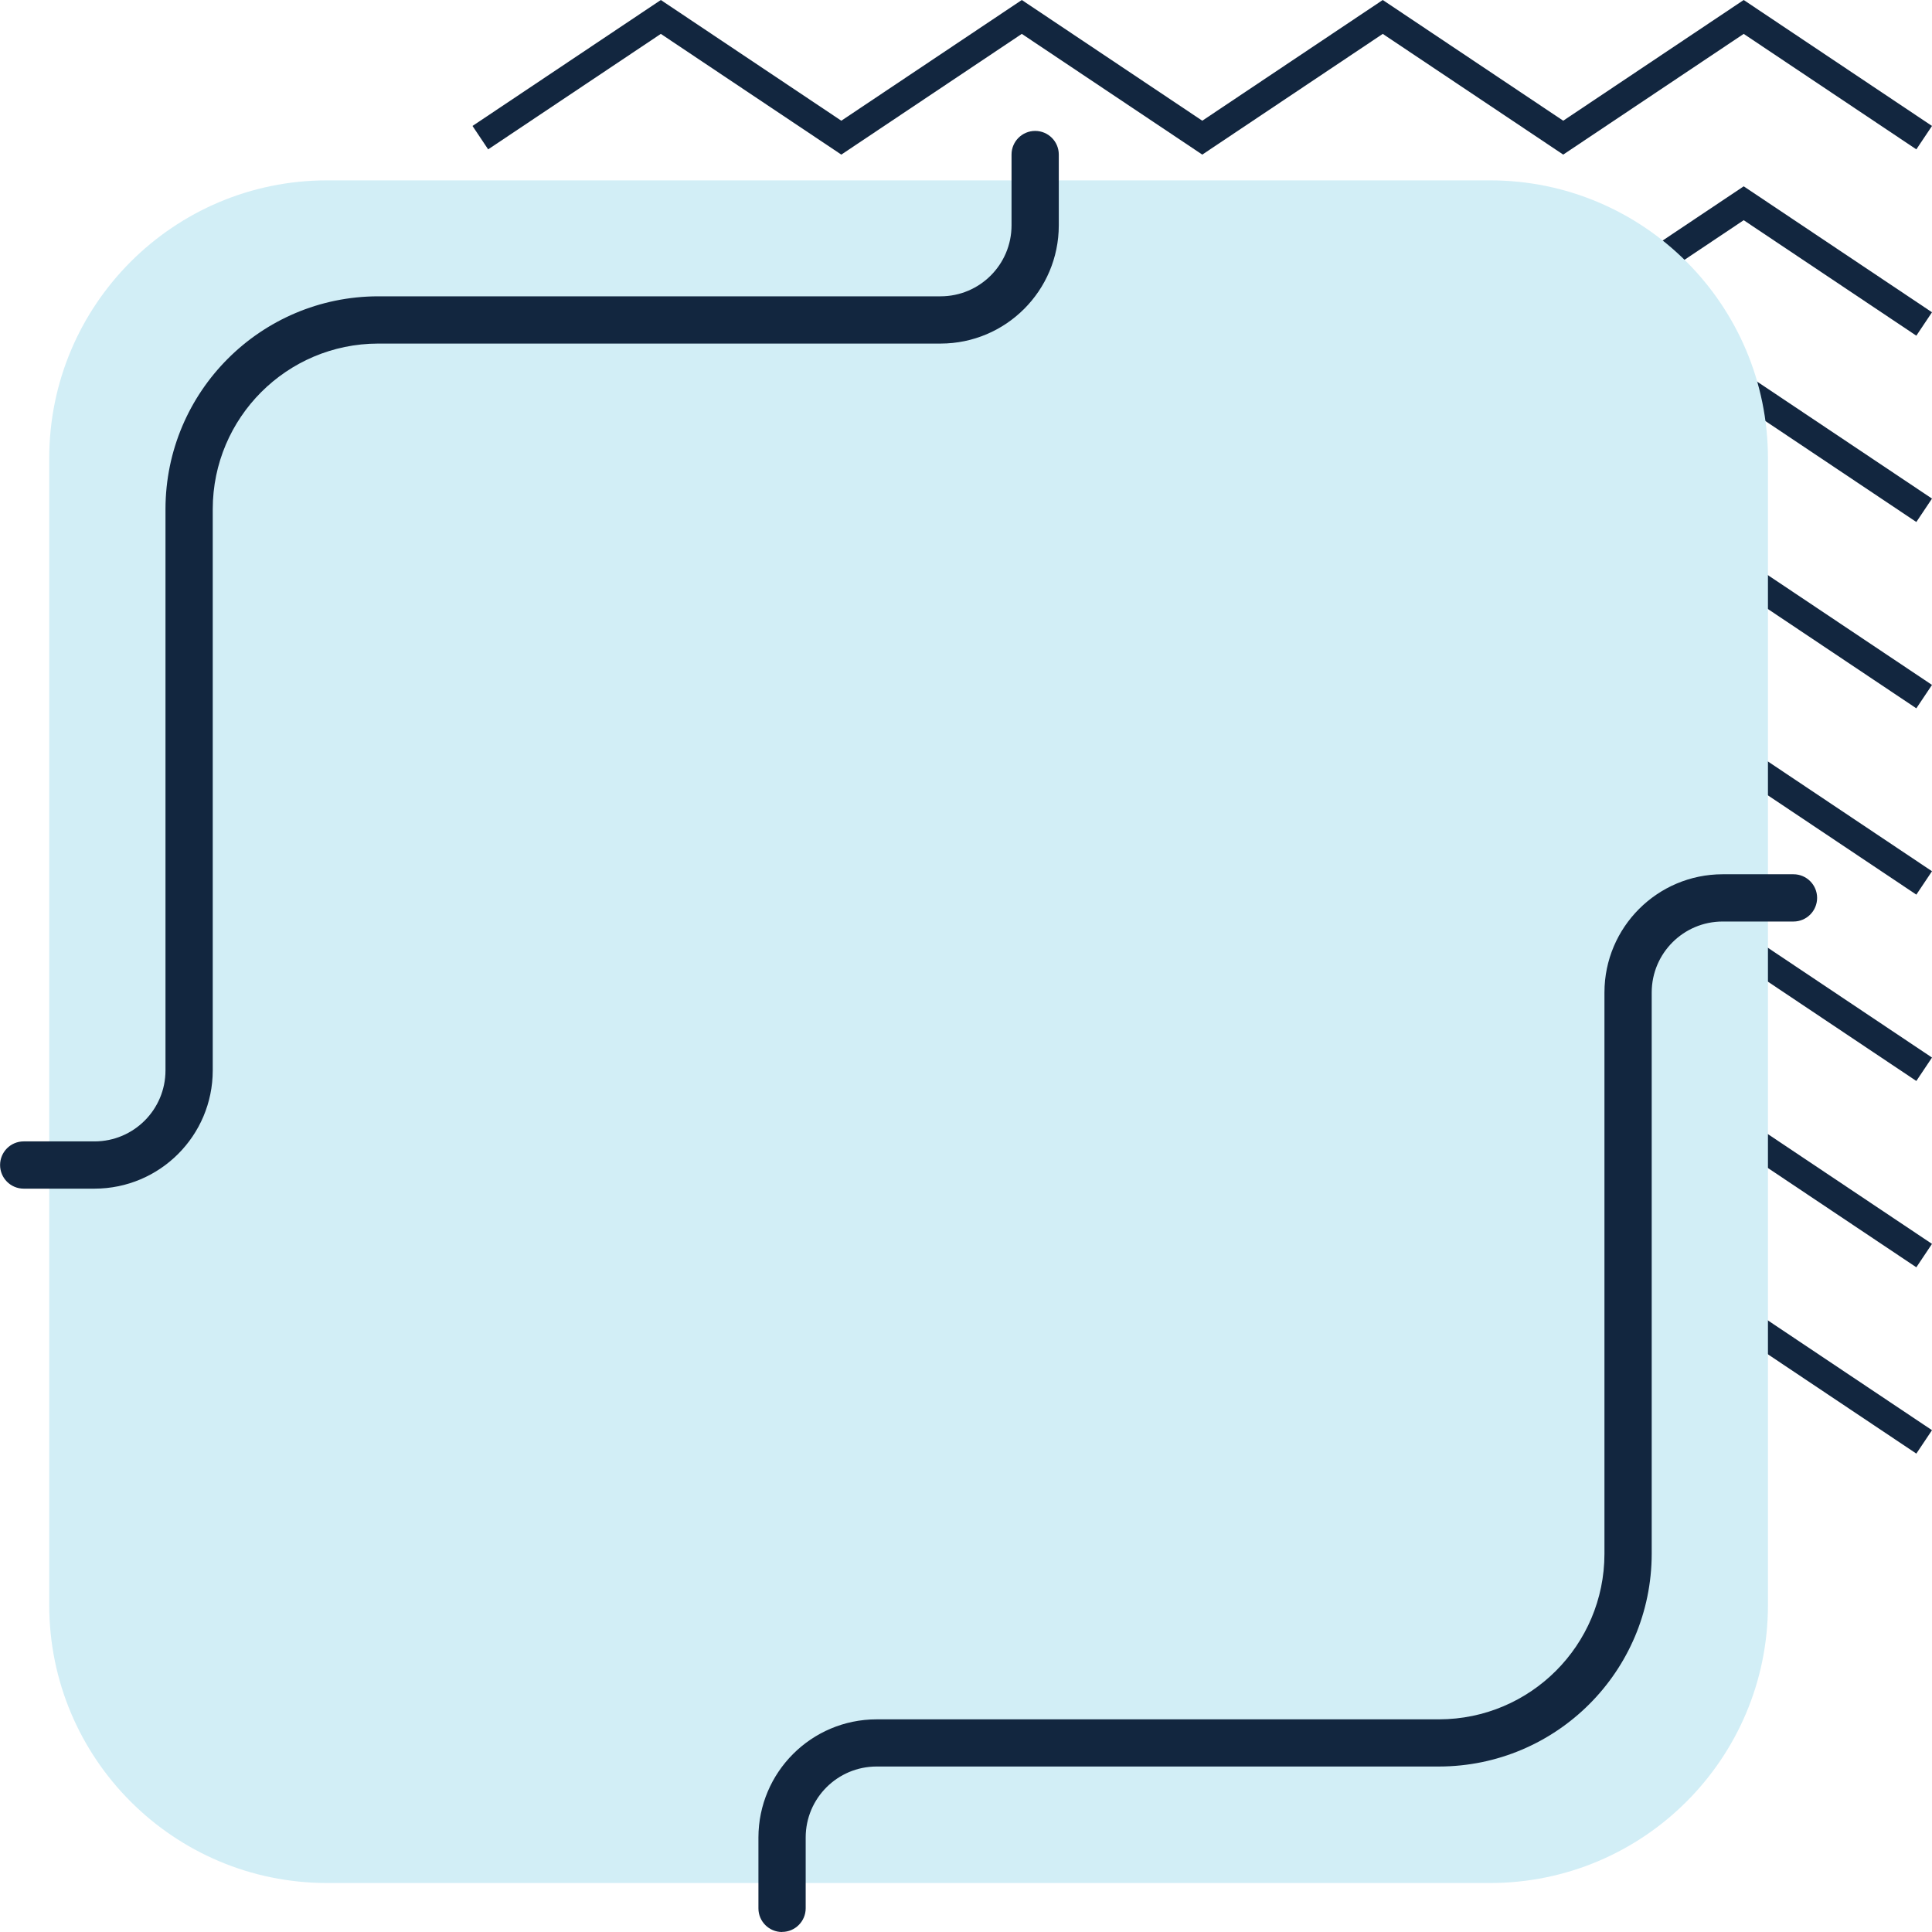
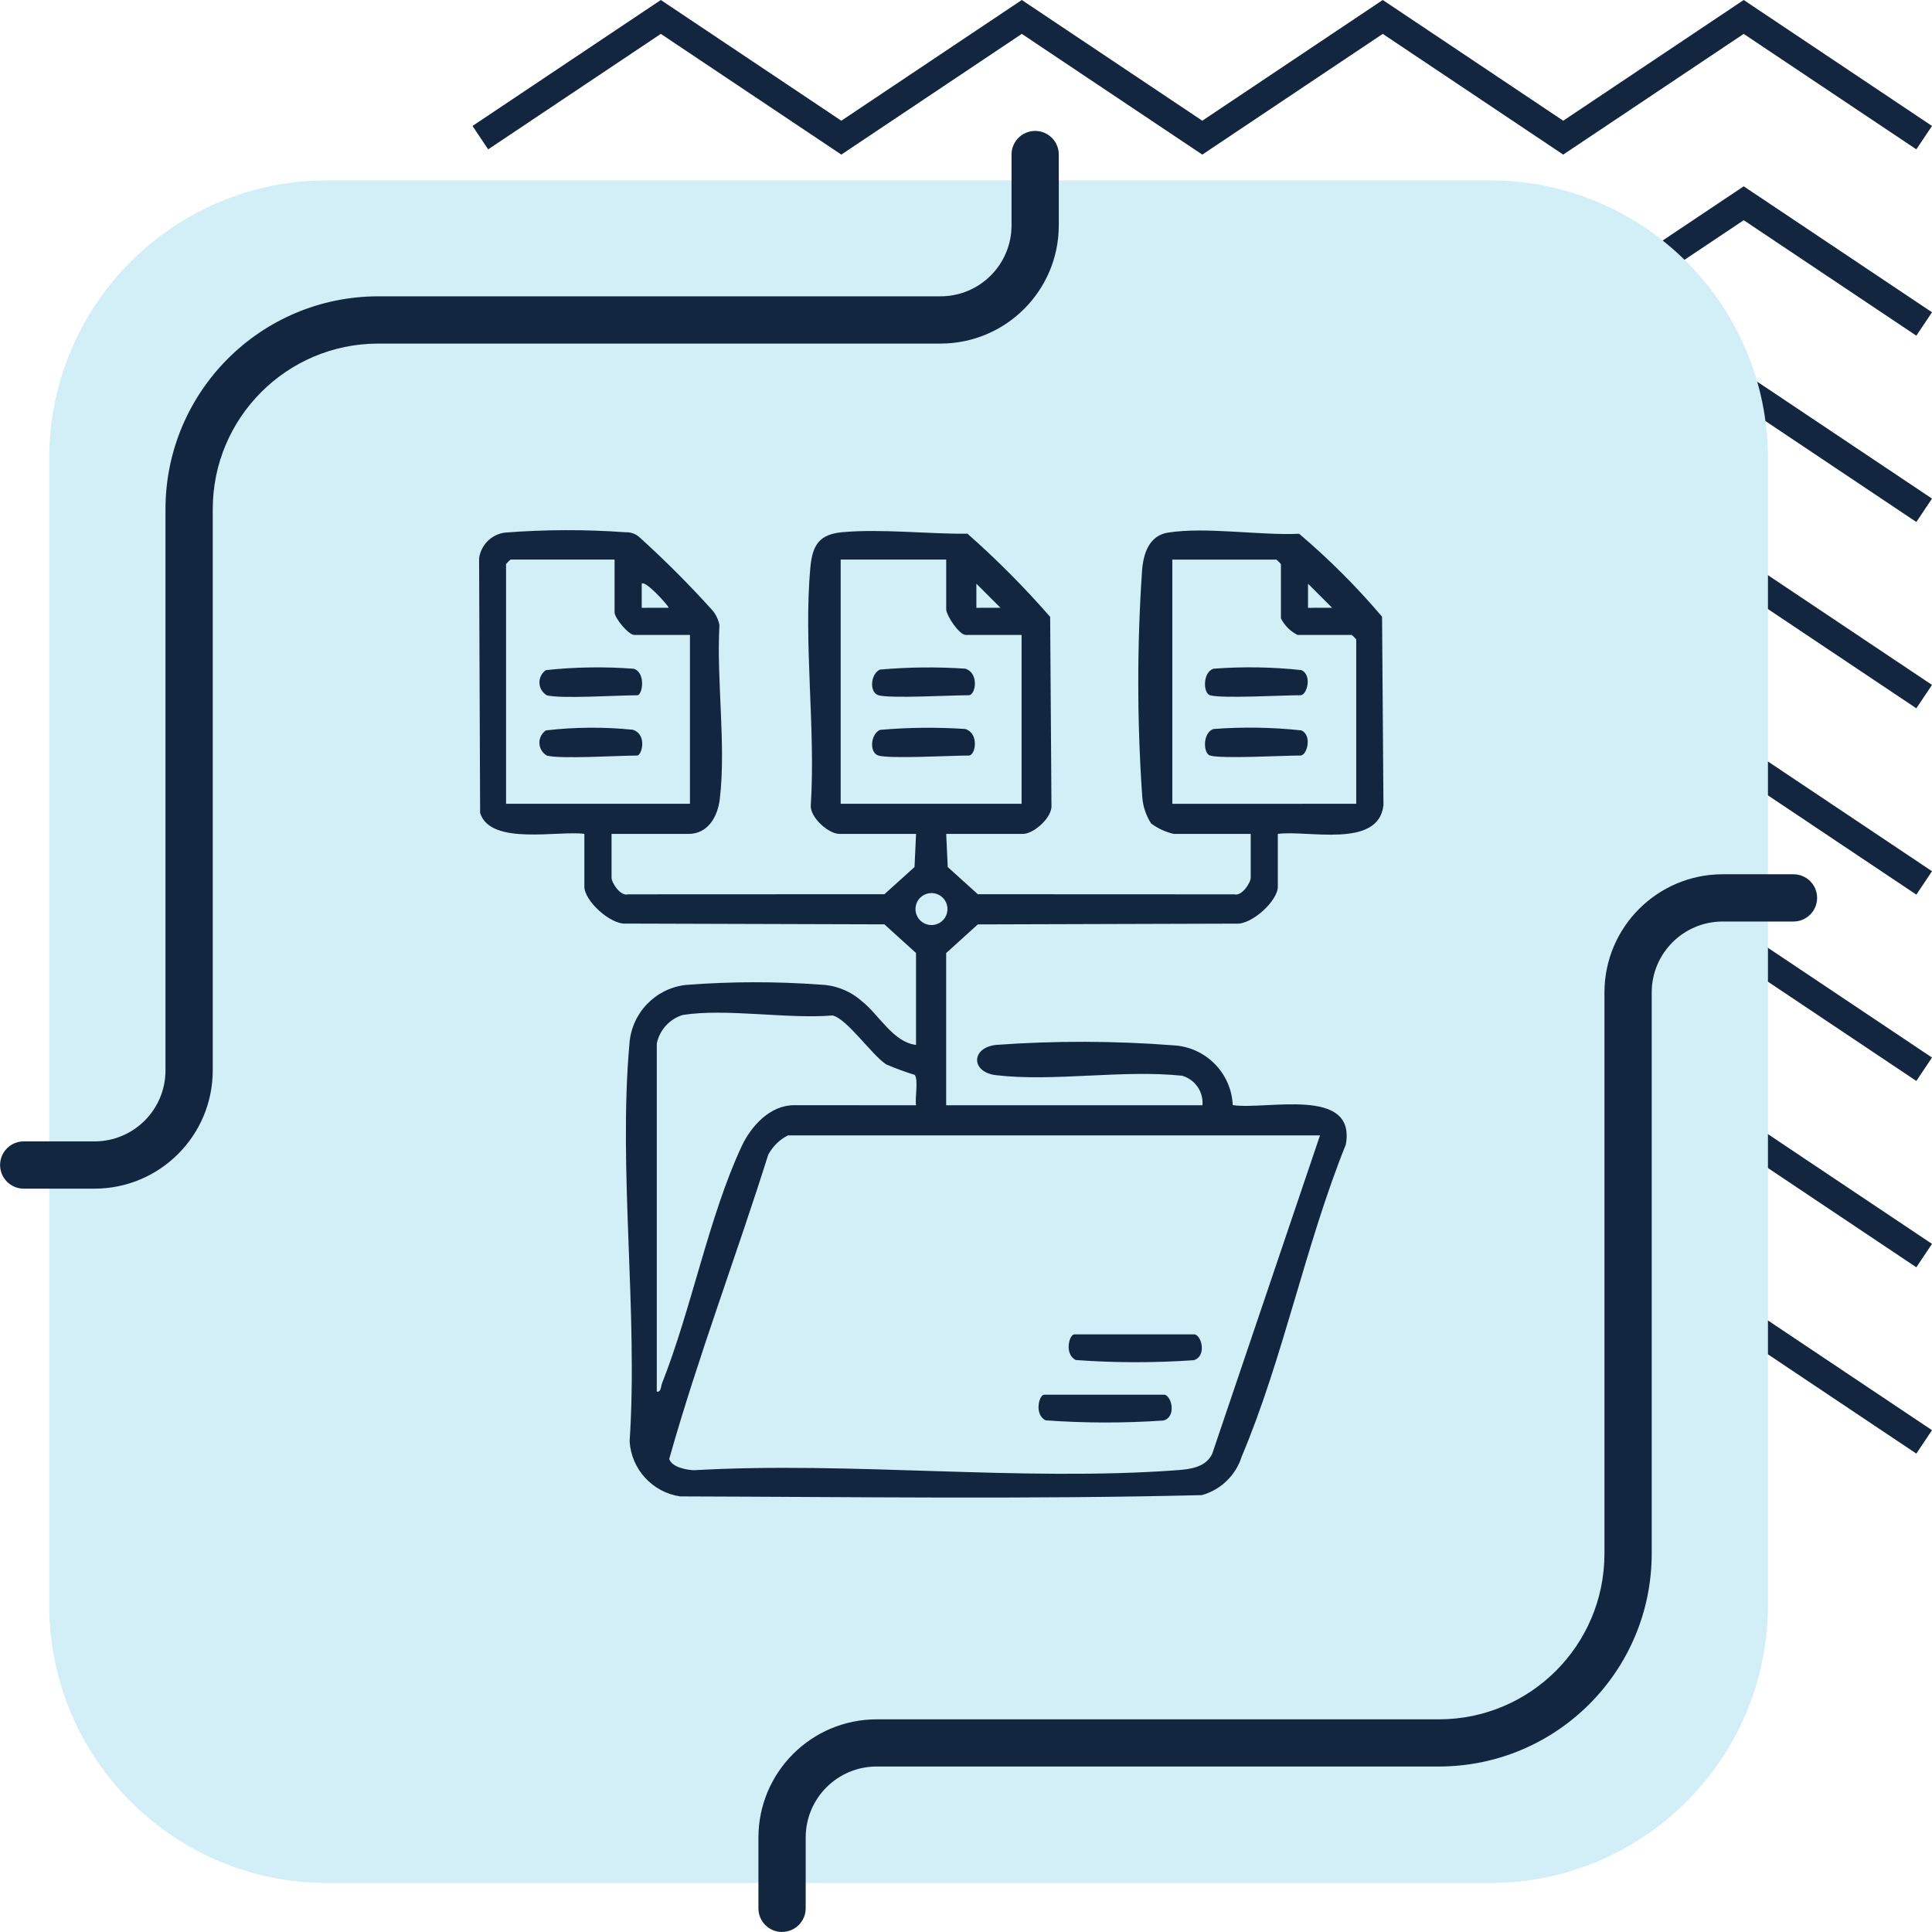
<svg xmlns="http://www.w3.org/2000/svg" width="139" height="139" viewBox="0 0 139 139">
-   <g id="Grupo_1115018" data-name="Grupo 1115018" transform="translate(-326.495 -7370.521)">
-     <g id="Grupo_1114883" data-name="Grupo 1114883" transform="translate(465.495 7370.521) rotate(90)">
-       <path id="Trazado_875690" data-name="Trazado 875690" d="M9.062,0,0,13.547,8.685,26.532,0,39.516,8.685,52.5,0,65.485,8.685,78.47,0,91.456l9.062,13.549,1.684-1.126L2.438,91.456,11.123,78.47,2.438,65.485,11.123,52.5,2.438,39.516l8.685-12.984L2.438,13.547,10.746,1.127Z" transform="translate(0 0)" fill="#12263f" />
-       <path id="Trazado_875691" data-name="Trazado 875691" d="M9.062,0,0,13.547,8.685,26.532,0,39.516,8.685,52.5,0,65.485,8.685,78.47,0,91.456l9.062,13.549,1.685-1.126L2.438,91.456,11.123,78.47,2.438,65.485,11.123,52.5,2.438,39.516l8.685-12.984L2.438,13.547,10.746,1.127Z" transform="translate(13.405 0)" fill="#12263f" />
-       <path id="Trazado_875692" data-name="Trazado 875692" d="M9.062,0,0,13.547,8.685,26.532,0,39.516,8.685,52.5,0,65.485,8.685,78.47,0,91.456l9.062,13.549,1.684-1.126L2.438,91.456,11.123,78.47,2.438,65.485,11.123,52.5,2.438,39.516l8.685-12.984L2.438,13.547,10.746,1.127Z" transform="translate(26.81 0)" fill="#12263f" />
-       <path id="Trazado_875693" data-name="Trazado 875693" d="M9.062,0,0,13.547,8.685,26.532,0,39.516,8.685,52.5,0,65.485,8.685,78.47,0,91.456l9.062,13.549,1.684-1.126L2.438,91.456,11.123,78.47,2.438,65.485,11.123,52.5,2.438,39.516l8.685-12.984L2.438,13.547,10.746,1.127Z" transform="translate(40.215 0)" fill="#12263f" />
-       <path id="Trazado_875694" data-name="Trazado 875694" d="M9.062,0,0,13.547,8.685,26.532,0,39.516,8.685,52.5,0,65.485,8.685,78.47,0,91.456l9.062,13.549,1.684-1.126L2.438,91.456,11.123,78.47,2.438,65.485,11.123,52.5,2.438,39.516l8.685-12.984L2.438,13.547,10.746,1.127Z" transform="translate(53.62 0)" fill="#12263f" />
-       <path id="Trazado_875695" data-name="Trazado 875695" d="M9.062,0,0,13.547,8.685,26.532,0,39.516,8.685,52.5,0,65.485,8.685,78.47,0,91.456l9.062,13.549,1.685-1.126L2.438,91.456,11.123,78.47,2.438,65.485,11.123,52.5,2.438,39.516l8.685-12.984L2.438,13.547,10.747,1.127Z" transform="translate(67.025 0)" fill="#12263f" />
-       <path id="Trazado_875696" data-name="Trazado 875696" d="M9.062,0,0,13.547,8.685,26.532,0,39.516,8.685,52.5,0,65.485,8.685,78.47,0,91.456l9.062,13.549,1.685-1.126L2.438,91.456,11.123,78.47,2.438,65.485,11.123,52.5,2.438,39.516l8.685-12.984L2.438,13.547,10.746,1.127Z" transform="translate(80.431 0)" fill="#12263f" />
-       <path id="Trazado_875697" data-name="Trazado 875697" d="M9.062,0,0,13.547,8.685,26.532,0,39.516,8.685,52.5,0,65.485,8.685,78.47,0,91.456l9.062,13.549,1.685-1.126L2.438,91.456,11.123,78.47,2.438,65.485,11.123,52.5,2.438,39.516l8.685-12.984L2.438,13.547,10.746,1.127Z" transform="translate(93.835 0)" fill="#12263f" />
+   <defs>
+     <clipPath id="clip-path">
+       <rect id="Rectángulo_413214" data-name="Rectángulo 413214" width="65.063" height="69.602" fill="#12263f" />
+     </clipPath>
+   </defs>
+   <g id="Grupo_1115405" data-name="Grupo 1115405" transform="translate(-1143.999 -1135.923)">
+     <g id="Grupo_1115018" data-name="Grupo 1115018" transform="translate(817.504 -6234.598)">
+       <g id="Grupo_1114883" data-name="Grupo 1114883" transform="translate(465.495 7370.521) rotate(90)">
+         <path id="Trazado_875690" data-name="Trazado 875690" d="M9.062,0,0,13.547,8.685,26.532,0,39.516,8.685,52.5,0,65.485,8.685,78.47,0,91.456l9.062,13.549,1.684-1.126L2.438,91.456,11.123,78.47,2.438,65.485,11.123,52.5,2.438,39.516l8.685-12.984L2.438,13.547,10.746,1.127Z" transform="translate(0 0)" fill="#12263f" />
+         <path id="Trazado_875691" data-name="Trazado 875691" d="M9.062,0,0,13.547,8.685,26.532,0,39.516,8.685,52.5,0,65.485,8.685,78.47,0,91.456l9.062,13.549,1.685-1.126L2.438,91.456,11.123,78.47,2.438,65.485,11.123,52.5,2.438,39.516l8.685-12.984L2.438,13.547,10.746,1.127Z" transform="translate(13.405 0)" fill="#12263f" />
+         <path id="Trazado_875692" data-name="Trazado 875692" d="M9.062,0,0,13.547,8.685,26.532,0,39.516,8.685,52.5,0,65.485,8.685,78.47,0,91.456l9.062,13.549,1.684-1.126L2.438,91.456,11.123,78.47,2.438,65.485,11.123,52.5,2.438,39.516l8.685-12.984L2.438,13.547,10.746,1.127Z" transform="translate(26.81 0)" fill="#12263f" />
+         <path id="Trazado_875693" data-name="Trazado 875693" d="M9.062,0,0,13.547,8.685,26.532,0,39.516,8.685,52.5,0,65.485,8.685,78.47,0,91.456l9.062,13.549,1.684-1.126L2.438,91.456,11.123,78.47,2.438,65.485,11.123,52.5,2.438,39.516l8.685-12.984L2.438,13.547,10.746,1.127Z" transform="translate(40.215 0)" fill="#12263f" />
+         <path id="Trazado_875694" data-name="Trazado 875694" d="M9.062,0,0,13.547,8.685,26.532,0,39.516,8.685,52.5,0,65.485,8.685,78.47,0,91.456l9.062,13.549,1.684-1.126L2.438,91.456,11.123,78.47,2.438,65.485,11.123,52.5,2.438,39.516l8.685-12.984L2.438,13.547,10.746,1.127Z" transform="translate(53.62 0)" fill="#12263f" />
+         <path id="Trazado_875695" data-name="Trazado 875695" d="M9.062,0,0,13.547,8.685,26.532,0,39.516,8.685,52.5,0,65.485,8.685,78.47,0,91.456l9.062,13.549,1.685-1.126L2.438,91.456,11.123,78.47,2.438,65.485,11.123,52.5,2.438,39.516l8.685-12.984L2.438,13.547,10.747,1.127Z" transform="translate(67.025 0)" fill="#12263f" />
+         <path id="Trazado_875696" data-name="Trazado 875696" d="M9.062,0,0,13.547,8.685,26.532,0,39.516,8.685,52.5,0,65.485,8.685,78.47,0,91.456l9.062,13.549,1.685-1.126L2.438,91.456,11.123,78.47,2.438,65.485,11.123,52.5,2.438,39.516l8.685-12.984L2.438,13.547,10.746,1.127Z" transform="translate(80.431 0)" fill="#12263f" />
+         <path id="Trazado_875697" data-name="Trazado 875697" d="M9.062,0,0,13.547,8.685,26.532,0,39.516,8.685,52.5,0,65.485,8.685,78.47,0,91.456l9.062,13.549,1.685-1.126L2.438,91.456,11.123,78.47,2.438,65.485,11.123,52.5,2.438,39.516l8.685-12.984L2.438,13.547,10.746,1.127Z" transform="translate(93.835 0)" fill="#12263f" />
+       </g>
+       <g id="Grupo_1114882" data-name="Grupo 1114882" transform="translate(326.495 7379.938)">
+         <rect id="Rectángulo_412780" data-name="Rectángulo 412780" width="123.655" height="122.5" rx="20" transform="translate(3.542 3.559)" fill="#d2eef6" />
+         <g id="Grupo_1114814" data-name="Grupo 1114814">
+           <path id="Trazado_875775" data-name="Trazado 875775" d="M245.7,319.88a1.7,1.7,0,0,1-1.7-1.7v-5.1a8.512,8.512,0,0,1,8.5-8.5h40.468a11.916,11.916,0,0,0,11.9-11.9V252.28a8.512,8.512,0,0,1,8.5-8.5h5.1a1.7,1.7,0,0,1,0,3.4h-5.1a5.107,5.107,0,0,0-5.1,5.1v40.394a15.321,15.321,0,0,1-15.3,15.3H252.5a5.107,5.107,0,0,0-5.1,5.1v5.1a1.7,1.7,0,0,1-1.7,1.7" transform="translate(-189.434 -190.297)" fill="#12263f" />
+           <path id="Trazado_875777" data-name="Trazado 875777" d="M1.7,76.1A1.7,1.7,0,0,1,0,74.4V69.3a8.512,8.512,0,0,1,8.5-8.5H48.97a11.916,11.916,0,0,0,11.9-11.9V8.5a8.512,8.512,0,0,1,8.5-8.5h5.1a1.7,1.7,0,0,1,0,3.4h-5.1a5.107,5.107,0,0,0-5.1,5.1V48.9a15.321,15.321,0,0,1-15.3,15.3H8.5a5.107,5.107,0,0,0-5.1,5.1v5.1a1.7,1.7,0,0,1-1.7,1.7" transform="translate(76.176 76.102) rotate(180)" fill="#12263f" />
+         </g>
+       </g>
    </g>
-     <g id="Grupo_1114882" data-name="Grupo 1114882" transform="translate(326.495 7379.938)">
-       <rect id="Rectángulo_412780" data-name="Rectángulo 412780" width="123.655" height="122.5" rx="20" transform="translate(3.542 3.559)" fill="#d2eef6" />
-       <g id="Grupo_1114814" data-name="Grupo 1114814">
-         <path id="Trazado_875775" data-name="Trazado 875775" d="M245.7,319.88a1.7,1.7,0,0,1-1.7-1.7v-5.1a8.512,8.512,0,0,1,8.5-8.5h40.468a11.916,11.916,0,0,0,11.9-11.9V252.28a8.512,8.512,0,0,1,8.5-8.5h5.1a1.7,1.7,0,0,1,0,3.4h-5.1a5.107,5.107,0,0,0-5.1,5.1v40.394a15.321,15.321,0,0,1-15.3,15.3H252.5a5.107,5.107,0,0,0-5.1,5.1v5.1a1.7,1.7,0,0,1-1.7,1.7" transform="translate(-189.434 -190.297)" fill="#12263f" />
-         <path id="Trazado_875777" data-name="Trazado 875777" d="M1.7,76.1A1.7,1.7,0,0,1,0,74.4V69.3a8.512,8.512,0,0,1,8.5-8.5H48.97a11.916,11.916,0,0,0,11.9-11.9V8.5a8.512,8.512,0,0,1,8.5-8.5h5.1a1.7,1.7,0,0,1,0,3.4h-5.1a5.107,5.107,0,0,0-5.1,5.1V48.9a15.321,15.321,0,0,1-15.3,15.3H8.5a5.107,5.107,0,0,0-5.1,5.1v5.1a1.7,1.7,0,0,1-1.7,1.7" transform="translate(76.176 76.102) rotate(180)" fill="#12263f" />
+     <g id="Grupo_1115322" data-name="Grupo 1115322" transform="translate(1178.468 1174.066)">
+       <g id="Grupo_1115321" data-name="Grupo 1115321" clip-path="url(#clip-path)">
+         <path id="Trazado_876434" data-name="Trazado 876434" d="M9.53,21.854V25c0,.376.643,1.36,1.183,1.2l18.449-.008,2.166-1.955.11-2.385H25.907c-.748,0-2.125-1.185-2.041-2.08.352-5.5-.536-11.713-.028-17.124.147-1.565.641-2.348,2.275-2.5,2.824-.258,6.155.135,9.024.108A64.079,64.079,0,0,1,41.086,6.24l.093,13.533c.084.9-1.293,2.08-2.041,2.08H33.607l.11,2.385,2.166,1.955,18.449.008c.54.157,1.183-.827,1.183-1.2V21.854H49.984a4.359,4.359,0,0,1-1.634-.752,4.075,4.075,0,0,1-.641-1.962A118.886,118.886,0,0,1,47.7,2.867c.1-1.194.507-2.476,1.864-2.691C52.275-.255,56.176.391,59,.26a51.638,51.638,0,0,1,5.965,5.965l.1,13.573c-.37,3.139-5.452,1.76-7.6,2.056v3.8c0,1.008-1.86,2.732-2.985,2.655l-18.6.055-2.276,2.062V41.376H52.044a2.036,2.036,0,0,0-1.456-2.123c-4.241-.454-9.262.449-13.406-.042-1.8-.214-1.806-1.965,0-2.177a85.576,85.576,0,0,1,12.774.031,4.511,4.511,0,0,1,4.266,4.3c2.432.368,8.892-1.376,8.136,2.839-2.885,7.141-4.517,15.418-7.49,22.444A4.185,4.185,0,0,1,52,69.425c-12.48.308-25.033.126-37.537.092a4.272,4.272,0,0,1-3.633-3.959c.614-9.229-.826-19.537-.011-28.638a4.582,4.582,0,0,1,4.046-4.2A64.521,64.521,0,0,1,24.6,32.7a4.735,4.735,0,0,1,2.935,1.187c1.25.986,2.245,2.946,3.9,3.148V30.422l-2.276-2.062-18.6-.055c-1.125.077-2.985-1.646-2.985-2.655v-3.8c-1.886-.251-6.767.858-7.5-1.506L0,2.021A2.163,2.163,0,0,1,1.844.177,57.67,57.67,0,0,1,10.519.15,1.425,1.425,0,0,1,11.5.476a72.565,72.565,0,0,1,5.31,5.318,2.339,2.339,0,0,1,.482,1.036c-.221,3.956.485,8.634.027,12.505-.147,1.245-.832,2.519-2.253,2.519ZM9.747,2.115H2.264a2.177,2.177,0,0,0-.325.325V19.685H15.17V7.538H11.157c-.4,0-1.41-1.21-1.41-1.627Zm23.86,0H26.015v17.57H39.03V7.538H35.017c-.487,0-1.41-1.424-1.41-1.844Zm29.5,17.57V7.863a2.177,2.177,0,0,0-.325-.325h-3.9a2.7,2.7,0,0,1-1.193-1.193v-3.9a2.177,2.177,0,0,0-.325-.325H49.875v17.57ZM13.651,5.584c-.155-.3-1.71-2-1.951-1.732l0,1.735Zm23.86,0L35.778,3.851l0,1.736Zm23.86,0L59.638,3.851l0,1.736ZM32.025,26.234a1.152,1.152,0,0,0,.184,2.128,1.152,1.152,0,1,0-.184-2.128m-.587,15.142c-.09-.529.178-1.809-.093-2.184a21.255,21.255,0,0,1-2.061-.759c-1.054-.7-2.813-3.283-3.857-3.518-3.27.273-7.653-.53-10.787-.033a2.733,2.733,0,0,0-1.856,2.048V61.982c.315.049.285-.364.377-.6,2.115-5.336,3.365-11.982,5.727-17.051.672-1.441,2.036-2.959,3.765-2.959ZM60.5,43.545H22.219a3.271,3.271,0,0,0-1.421,1.4c-2.3,7.308-5.046,14.526-7.118,21.874.162.586,1.246.806,1.806.813,11.311-.644,23.517.827,34.723,0,.956-.07,2.051-.2,2.529-1.159Z" transform="translate(0 0)" fill="#12263f" />
+         <path id="Trazado_876435" data-name="Trazado 876435" d="M204.642,266.752c.526.162.823,1.6-.089,1.857a59.871,59.871,0,0,1-8.479-.012c-.845-.408-.48-1.845-.108-1.845Z" transform="translate(-153.141 -208.891)" fill="#12263f" />
+         <path id="Trazado_876436" data-name="Trazado 876436" d="M194.642,286.752c.526.162.823,1.6-.089,1.857a59.875,59.875,0,0,1-8.479-.012c-.845-.408-.48-1.845-.108-1.845Z" transform="translate(-145.31 -224.553)" fill="#12263f" />
+         <path id="Trazado_876437" data-name="Trazado 876437" d="M20.529,47.506A1.07,1.07,0,0,1,20.47,45.7a34.713,34.713,0,0,1,6.306-.1c.9.263.651,1.909.261,1.909-1.356,0-5.557.269-6.507,0" transform="translate(-15.662 -35.63)" fill="#12263f" />
+         <path id="Trazado_876438" data-name="Trazado 876438" d="M20.529,67.524a1.07,1.07,0,0,1-.059-1.808,28.773,28.773,0,0,1,6.252-.046c1.059.347.646,1.855.314,1.855-1.356,0-5.557.269-6.507,0" transform="translate(-15.662 -51.31)" fill="#12263f" />
+         <path id="Trazado_876439" data-name="Trazado 876439" d="M241.132,47.506c-.513-.159-.525-1.678.261-1.909a34.713,34.713,0,0,1,6.306.1c.8.341.421,1.808-.059,1.808-1.261,0-5.694.252-6.507,0" transform="translate(-188.546 -35.63)" fill="#12263f" />
+         <path id="Trazado_876440" data-name="Trazado 876440" d="M241.132,67.506c-.513-.159-.525-1.678.261-1.909a34.714,34.714,0,0,1,6.306.1c.8.341.421,1.808-.059,1.808-1.261,0-5.694.252-6.507,0" transform="translate(-188.546 -51.292)" fill="#12263f" />
+         <path id="Trazado_876441" data-name="Trazado 876441" d="M130.805,47.535c-.653-.2-.581-1.511.108-1.845a39.766,39.766,0,0,1,6.141-.066c1.023.31.746,1.91.259,1.91-1.255,0-5.7.251-6.507,0" transform="translate(-102.079 -35.659)" fill="#12263f" />
+         <path id="Trazado_876442" data-name="Trazado 876442" d="M130.805,67.535c-.653-.2-.581-1.511.108-1.845a39.766,39.766,0,0,1,6.141-.066c1.023.31.746,1.91.259,1.91-1.255,0-5.7.251-6.507,0" transform="translate(-102.079 -51.32)" fill="#12263f" />
      </g>
    </g>
  </g>
</svg>
